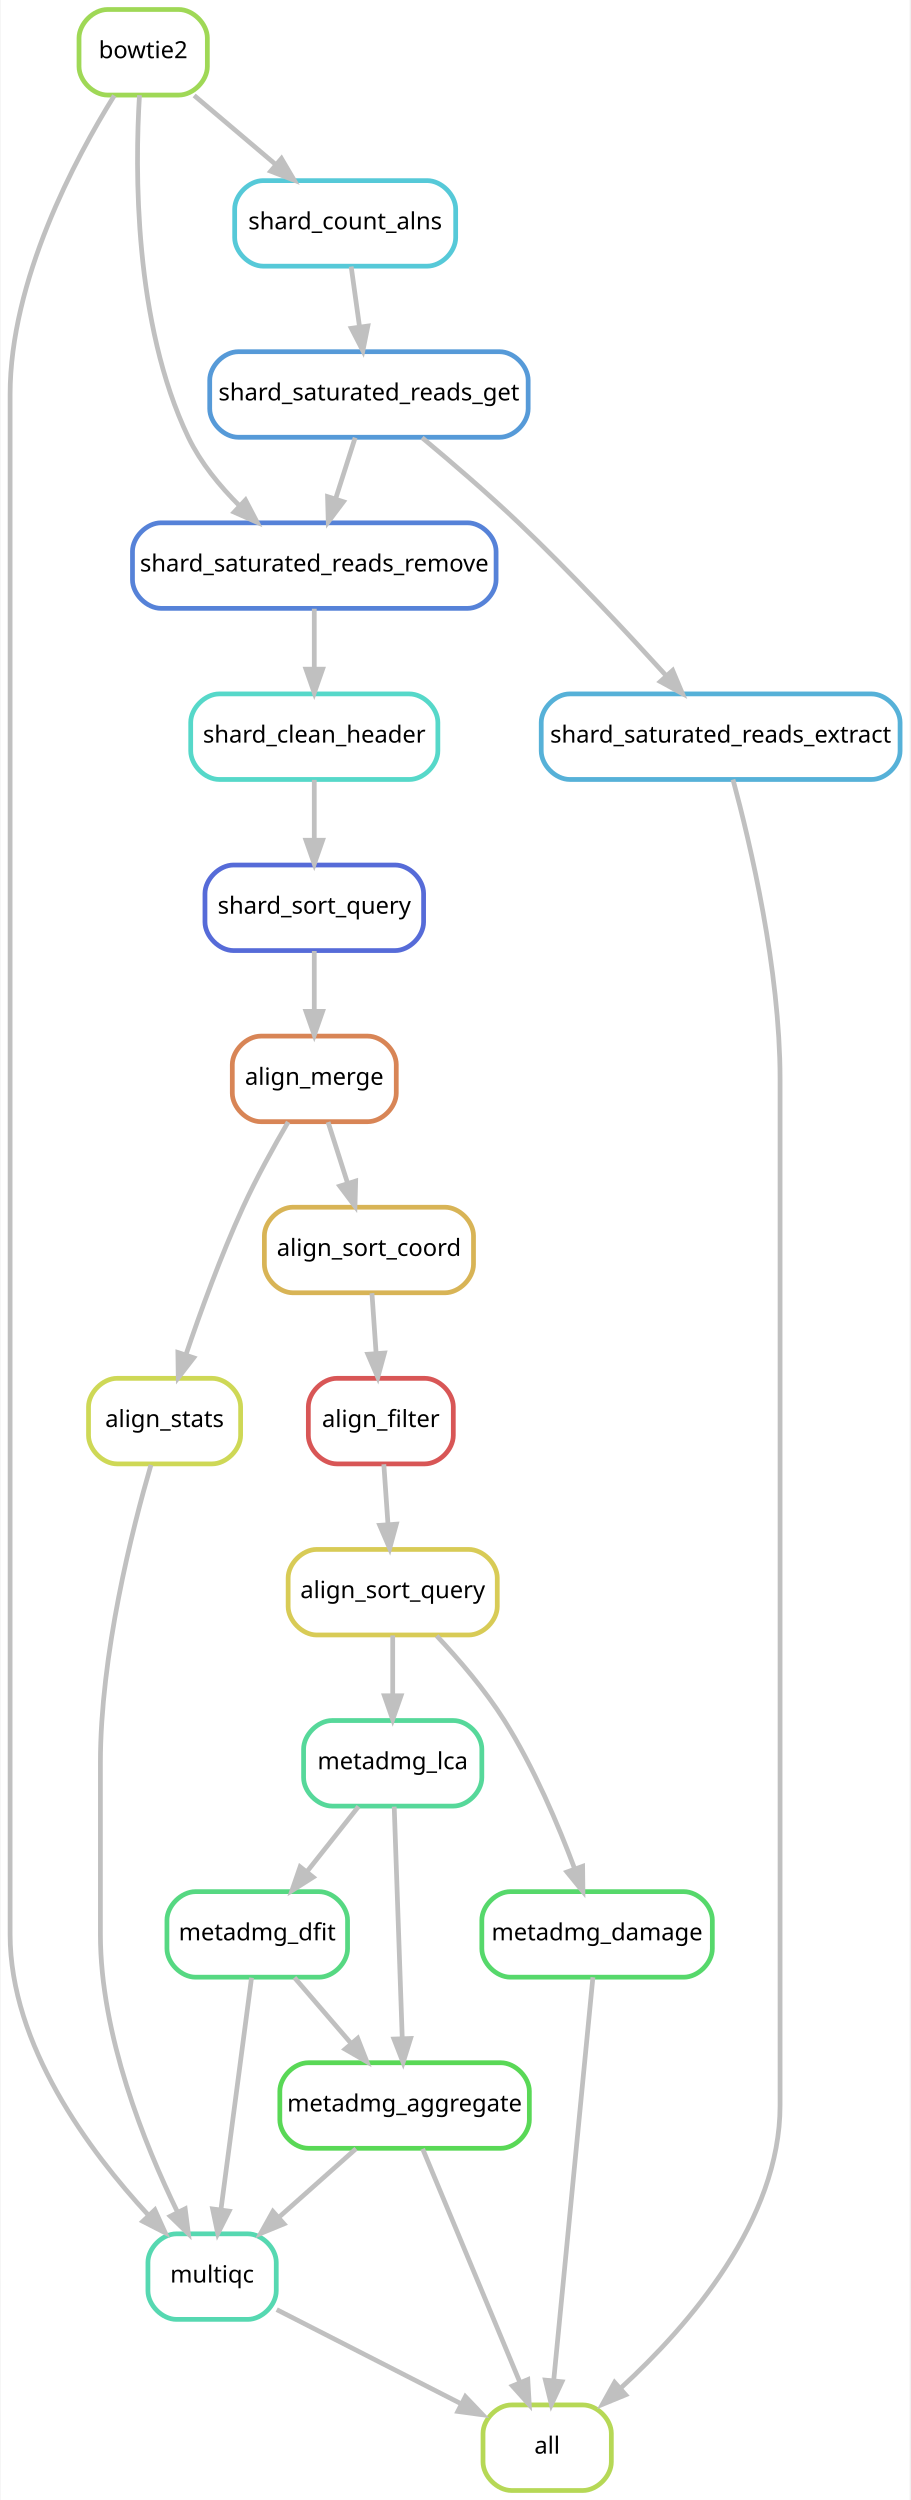
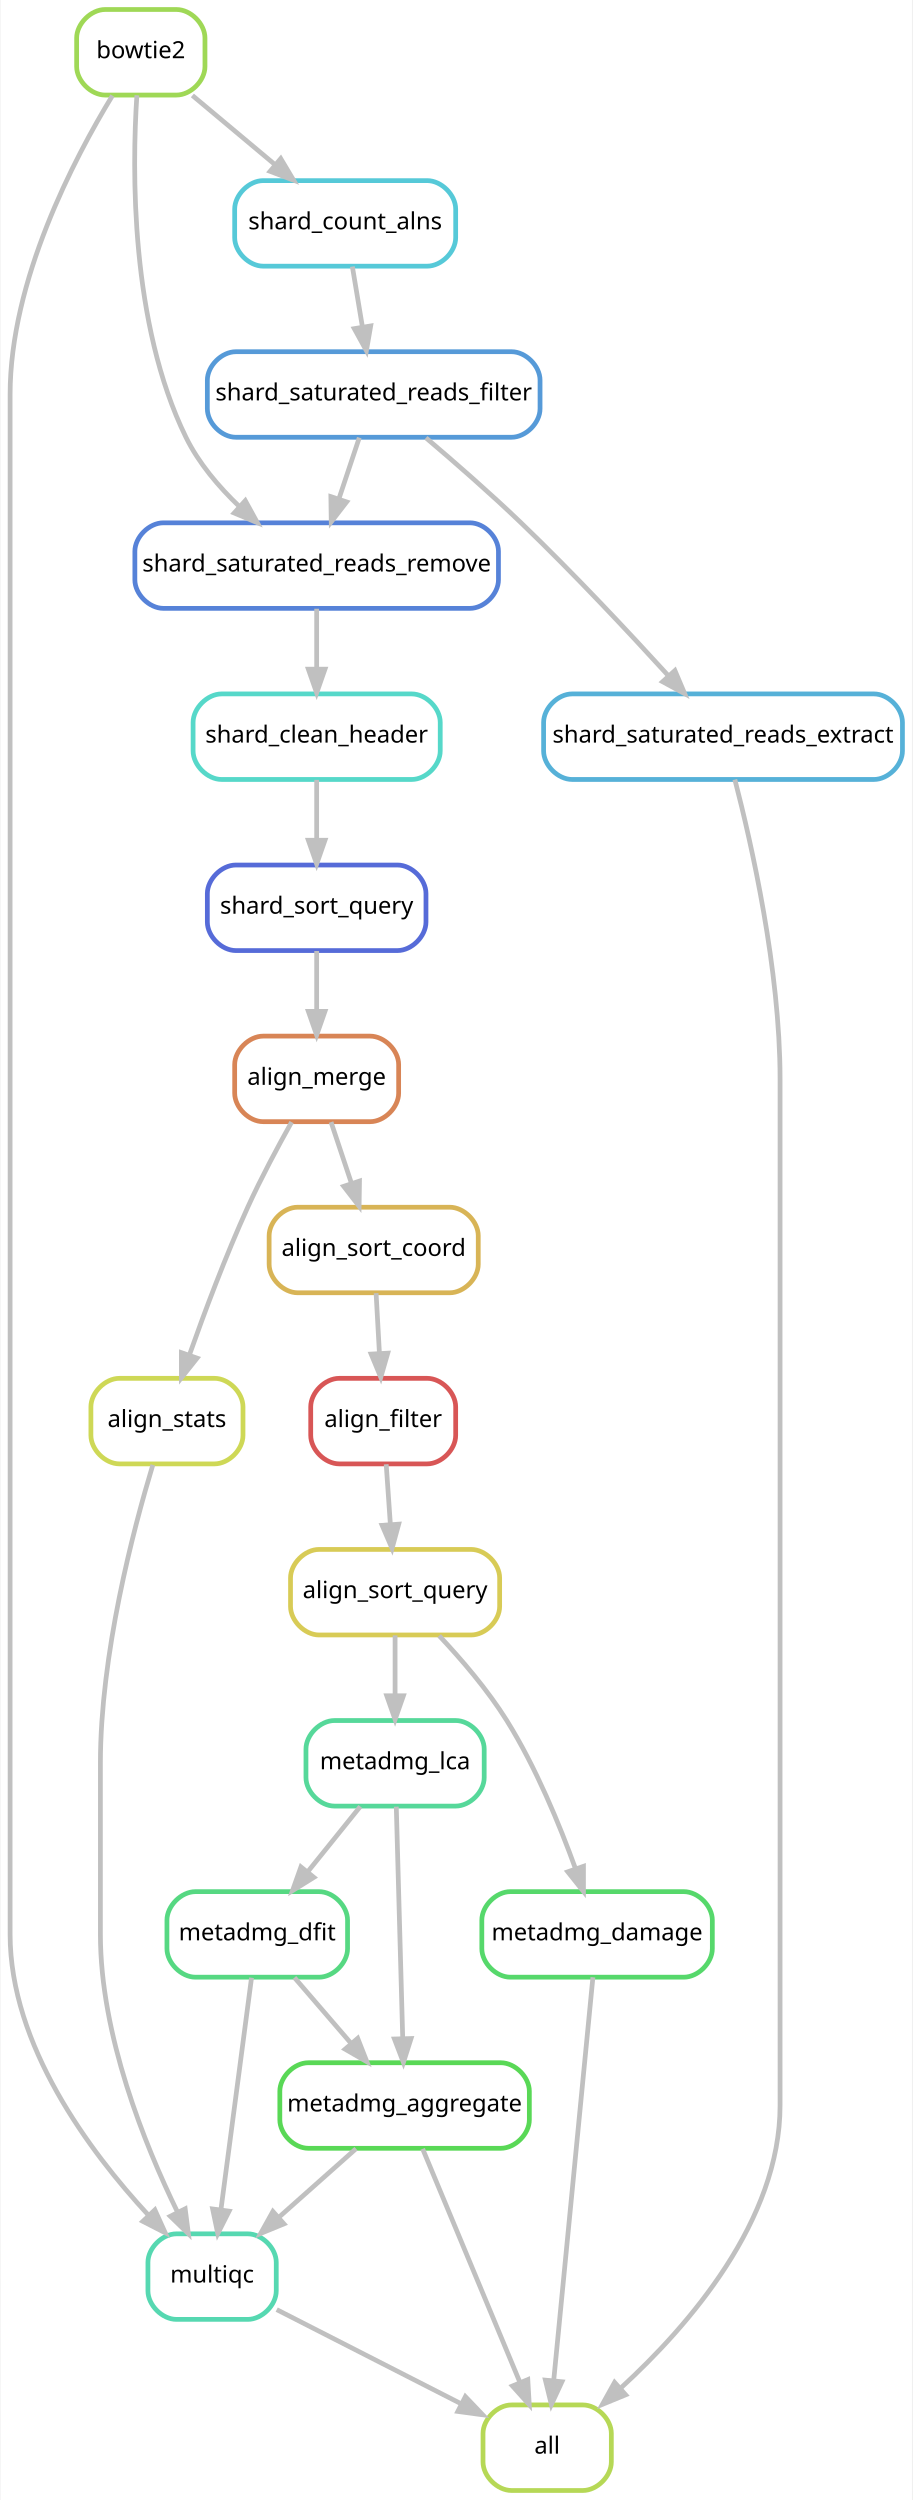
- <svg xmlns="http://www.w3.org/2000/svg" width="383pt" height="1052pt" viewBox="0.00 0.00 382.50 1052.00">
+ <svg xmlns="http://www.w3.org/2000/svg" width="384pt" height="1052pt" viewBox="0.00 0.00 383.50 1052.00">
  <g id="graph0" class="graph" transform="scale(1 1) rotate(0) translate(4 1048)">
-     <polygon fill="#ffffff" stroke="transparent" points="-4,4 -4,-1048 378.5,-1048 378.5,4 -4,4" />
+     <polygon fill="#ffffff" stroke="transparent" points="-4,4 -4,-1048 379.5,-1048 379.5,4 -4,4" />
    <g id="node1" class="node">
      <path fill="none" stroke="#b6d856" stroke-width="2" d="M241,-36C241,-36 211,-36 211,-36 205,-36 199,-30 199,-24 199,-24 199,-12 199,-12 199,-6 205,0 211,0 211,0 241,0 241,0 247,0 253,-6 253,-12 253,-12 253,-24 253,-24 253,-30 247,-36 241,-36" />
      <text text-anchor="middle" x="226" y="-15.5" font-family="sans" font-size="10.00" fill="#000000">all</text>
    </g>
    <g id="node2" class="node">
      <path fill="none" stroke="#56d8b1" stroke-width="2" d="M100,-108C100,-108 70,-108 70,-108 64,-108 58,-102 58,-96 58,-96 58,-84 58,-84 58,-78 64,-72 70,-72 70,-72 100,-72 100,-72 106,-72 112,-78 112,-84 112,-84 112,-96 112,-96 112,-102 106,-108 100,-108" />
      <text text-anchor="middle" x="85" y="-87.5" font-family="sans" font-size="10.00" fill="#000000">multiqc</text>
    </g>
-     <g id="edge2" class="edge">
+     <g id="edge4" class="edge">
      <path fill="none" stroke="#c0c0c0" stroke-width="2" d="M112.186,-76.118C134.228,-64.862 165.493,-48.897 189.678,-36.547" />
      <polygon fill="#c0c0c0" stroke="#c0c0c0" stroke-width="2" points="191.583,-39.505 198.897,-31.84 188.399,-33.27 191.583,-39.505" />
    </g>
    <g id="node3" class="node">
-       <path fill="none" stroke="#9fd856" stroke-width="2" d="M71,-1044C71,-1044 41,-1044 41,-1044 35,-1044 29,-1038 29,-1032 29,-1032 29,-1020 29,-1020 29,-1014 35,-1008 41,-1008 41,-1008 71,-1008 71,-1008 77,-1008 83,-1014 83,-1020 83,-1020 83,-1032 83,-1032 83,-1038 77,-1044 71,-1044" />
-       <text text-anchor="middle" x="56" y="-1023.5" font-family="sans" font-size="10.00" fill="#000000">bowtie2</text>
+       <path fill="none" stroke="#9fd856" stroke-width="2" d="M70,-1044C70,-1044 40,-1044 40,-1044 34,-1044 28,-1038 28,-1032 28,-1032 28,-1020 28,-1020 28,-1014 34,-1008 40,-1008 40,-1008 70,-1008 70,-1008 76,-1008 82,-1014 82,-1020 82,-1020 82,-1032 82,-1032 82,-1038 76,-1044 70,-1044" />
+       <text text-anchor="middle" x="55" y="-1023.5" font-family="sans" font-size="10.00" fill="#000000">bowtie2</text>
    </g>
-     <g id="edge6" class="edge">
-       <path fill="none" stroke="#c0c0c0" stroke-width="2" d="M43.849,-1007.786C27.379,-981.287 0,-930.015 0,-882 0,-882 0,-882 0,-234 0,-187.497 33.281,-142.809 58.193,-115.872" />
+     <g id="edge8" class="edge">
+       <path fill="none" stroke="#c0c0c0" stroke-width="2" d="M43.066,-1007.755C26.89,-981.219 0,-929.903 0,-882 0,-882 0,-882 0,-234 0,-187.497 33.281,-142.809 58.193,-115.872" />
      <polygon fill="#c0c0c0" stroke="#c0c0c0" stroke-width="2" points="60.921,-118.084 65.286,-108.43 55.853,-113.254 60.921,-118.084" />
    </g>
    <g id="node8" class="node">
-       <path fill="none" stroke="#5682d8" stroke-width="2" d="M192.5,-828C192.5,-828 63.5,-828 63.5,-828 57.5,-828 51.5,-822 51.5,-816 51.5,-816 51.5,-804 51.5,-804 51.5,-798 57.5,-792 63.5,-792 63.5,-792 192.5,-792 192.5,-792 198.5,-792 204.5,-798 204.5,-804 204.5,-804 204.5,-816 204.5,-816 204.5,-822 198.5,-828 192.5,-828" />
-       <text text-anchor="middle" x="128" y="-807.5" font-family="sans" font-size="10.00" fill="#000000">shard_saturated_reads_remove</text>
+       <path fill="none" stroke="#5682d8" stroke-width="2" d="M193.5,-828C193.5,-828 64.5,-828 64.5,-828 58.5,-828 52.5,-822 52.5,-816 52.5,-816 52.5,-804 52.5,-804 52.5,-798 58.5,-792 64.5,-792 64.5,-792 193.5,-792 193.5,-792 199.5,-792 205.5,-798 205.5,-804 205.5,-804 205.5,-816 205.5,-816 205.5,-822 199.5,-828 193.5,-828" />
+       <text text-anchor="middle" x="129" y="-807.5" font-family="sans" font-size="10.00" fill="#000000">shard_saturated_reads_remove</text>
    </g>
-     <g id="edge13" class="edge">
-       <path fill="none" stroke="#c0c0c0" stroke-width="2" d="M54.445,-1007.946C52.543,-976.879 52.016,-912.02 75,-864 80.132,-853.278 88.258,-843.388 96.621,-835.083" />
-       <polygon fill="#c0c0c0" stroke="#c0c0c0" stroke-width="2" points="99.053,-837.6 103.961,-828.211 94.269,-832.49 99.053,-837.6" />
+     <g id="edge14" class="edge">
+       <path fill="none" stroke="#c0c0c0" stroke-width="2" d="M53.351,-1007.901C51.307,-976.764 50.572,-911.806 74,-864 79.329,-853.126 87.763,-843.192 96.441,-834.893" />
+       <polygon fill="#c0c0c0" stroke="#c0c0c0" stroke-width="2" points="98.966,-837.329 104.057,-828.038 94.283,-832.126 98.966,-837.329" />
    </g>
    <g id="node10" class="node">
      <path fill="none" stroke="#56c9d8" stroke-width="2" d="M175.5,-972C175.5,-972 106.5,-972 106.5,-972 100.5,-972 94.5,-966 94.5,-960 94.5,-960 94.5,-948 94.5,-948 94.5,-942 100.5,-936 106.5,-936 106.5,-936 175.5,-936 175.5,-936 181.5,-936 187.5,-942 187.5,-948 187.5,-948 187.5,-960 187.5,-960 187.5,-966 181.5,-972 175.5,-972" />
      <text text-anchor="middle" x="141" y="-951.5" font-family="sans" font-size="10.00" fill="#000000">shard_count_alns</text>
    </g>
    <g id="edge16" class="edge">
-       <path fill="none" stroke="#c0c0c0" stroke-width="2" d="M77.449,-1007.831C87.818,-999.048 100.423,-988.371 111.665,-978.849" />
-       <polygon fill="#c0c0c0" stroke="#c0c0c0" stroke-width="2" points="114.189,-981.297 119.558,-972.163 109.665,-975.956 114.189,-981.297" />
+       <path fill="none" stroke="#c0c0c0" stroke-width="2" d="M76.701,-1007.831C87.192,-999.048 99.945,-988.371 111.319,-978.849" />
+       <polygon fill="#c0c0c0" stroke="#c0c0c0" stroke-width="2" points="113.885,-981.266 119.305,-972.163 109.391,-975.899 113.885,-981.266" />
    </g>
    <g id="node4" class="node">
-       <path fill="none" stroke="#ced856" stroke-width="2" d="M85,-468C85,-468 45,-468 45,-468 39,-468 33,-462 33,-456 33,-456 33,-444 33,-444 33,-438 39,-432 45,-432 45,-432 85,-432 85,-432 91,-432 97,-438 97,-444 97,-444 97,-456 97,-456 97,-462 91,-468 85,-468" />
-       <text text-anchor="middle" x="65" y="-447.5" font-family="sans" font-size="10.00" fill="#000000">align_stats</text>
+       <path fill="none" stroke="#ced856" stroke-width="2" d="M86,-468C86,-468 46,-468 46,-468 40,-468 34,-462 34,-456 34,-456 34,-444 34,-444 34,-438 40,-432 46,-432 46,-432 86,-432 86,-432 92,-432 98,-438 98,-444 98,-444 98,-456 98,-456 98,-462 92,-468 86,-468" />
+       <text text-anchor="middle" x="66" y="-447.5" font-family="sans" font-size="10.00" fill="#000000">align_stats</text>
    </g>
-     <g id="edge8" class="edge">
-       <path fill="none" stroke="#c0c0c0" stroke-width="2" d="M59.274,-431.567C51.348,-404.376 38,-351.784 38,-306 38,-306 38,-306 38,-234 38,-191.656 56.593,-145.612 70.391,-117.273" />
+     <g id="edge6" class="edge">
+       <path fill="none" stroke="#c0c0c0" stroke-width="2" d="M60.062,-431.582C51.843,-404.411 38,-351.843 38,-306 38,-306 38,-306 38,-234 38,-191.656 56.593,-145.612 70.391,-117.273" />
      <polygon fill="#c0c0c0" stroke="#c0c0c0" stroke-width="2" points="73.675,-118.53 75.032,-108.023 67.419,-115.391 73.675,-118.53" />
    </g>
    <g id="node5" class="node">
-       <path fill="none" stroke="#d88556" stroke-width="2" d="M150.5,-612C150.5,-612 105.5,-612 105.5,-612 99.5,-612 93.5,-606 93.5,-600 93.5,-600 93.5,-588 93.5,-588 93.5,-582 99.5,-576 105.5,-576 105.5,-576 150.5,-576 150.5,-576 156.5,-576 162.5,-582 162.5,-588 162.5,-588 162.5,-600 162.5,-600 162.5,-606 156.5,-612 150.5,-612" />
-       <text text-anchor="middle" x="128" y="-591.5" font-family="sans" font-size="10.00" fill="#000000">align_merge</text>
+       <path fill="none" stroke="#d88556" stroke-width="2" d="M151.5,-612C151.5,-612 106.5,-612 106.5,-612 100.5,-612 94.5,-606 94.5,-600 94.5,-600 94.5,-588 94.5,-588 94.5,-582 100.5,-576 106.5,-576 106.5,-576 151.5,-576 151.5,-576 157.5,-576 163.5,-582 163.5,-588 163.5,-588 163.5,-600 163.5,-600 163.5,-606 157.5,-612 151.5,-612" />
+       <text text-anchor="middle" x="129" y="-591.5" font-family="sans" font-size="10.00" fill="#000000">align_merge</text>
    </g>
    <g id="edge9" class="edge">
-       <path fill="none" stroke="#c0c0c0" stroke-width="2" d="M116.999,-575.873C110.98,-565.56 103.624,-552.287 98,-540 88.692,-519.666 80.064,-495.882 73.966,-477.872" />
-       <polygon fill="#c0c0c0" stroke="#c0c0c0" stroke-width="2" points="77.246,-476.644 70.766,-468.262 70.605,-478.856 77.246,-476.644" />
+       <path fill="none" stroke="#c0c0c0" stroke-width="2" d="M118.456,-575.809C112.665,-565.476 105.553,-552.204 100,-540 90.704,-519.571 81.8,-495.791 75.436,-477.807" />
+       <polygon fill="#c0c0c0" stroke="#c0c0c0" stroke-width="2" points="78.688,-476.503 72.088,-468.215 72.079,-478.809 78.688,-476.503" />
    </g>
    <g id="node15" class="node">
-       <path fill="none" stroke="#d8b456" stroke-width="2" d="M183,-540C183,-540 119,-540 119,-540 113,-540 107,-534 107,-528 107,-528 107,-516 107,-516 107,-510 113,-504 119,-504 119,-504 183,-504 183,-504 189,-504 195,-510 195,-516 195,-516 195,-528 195,-528 195,-534 189,-540 183,-540" />
-       <text text-anchor="middle" x="151" y="-519.5" font-family="sans" font-size="10.00" fill="#000000">align_sort_coord</text>
+       <path fill="none" stroke="#d8b456" stroke-width="2" d="M185,-540C185,-540 121,-540 121,-540 115,-540 109,-534 109,-528 109,-528 109,-516 109,-516 109,-510 115,-504 121,-504 121,-504 185,-504 185,-504 191,-504 197,-510 197,-516 197,-516 197,-528 197,-528 197,-534 191,-540 185,-540" />
+       <text text-anchor="middle" x="153" y="-519.5" font-family="sans" font-size="10.00" fill="#000000">align_sort_coord</text>
    </g>
    <g id="edge21" class="edge">
-       <path fill="none" stroke="#c0c0c0" stroke-width="2" d="M133.804,-575.831C136.291,-568.046 139.253,-558.773 142.012,-550.135" />
-       <polygon fill="#c0c0c0" stroke="#c0c0c0" stroke-width="2" points="145.409,-551.004 145.118,-540.413 138.741,-548.874 145.409,-551.004" />
+       <path fill="none" stroke="#c0c0c0" stroke-width="2" d="M135.056,-575.831C137.651,-568.046 140.742,-558.773 143.622,-550.135" />
+       <polygon fill="#c0c0c0" stroke="#c0c0c0" stroke-width="2" points="147.02,-551.007 146.862,-540.413 140.38,-548.793 147.02,-551.007" />
    </g>
    <g id="node6" class="node">
-       <path fill="none" stroke="#566bd8" stroke-width="2" d="M162,-684C162,-684 94,-684 94,-684 88,-684 82,-678 82,-672 82,-672 82,-660 82,-660 82,-654 88,-648 94,-648 94,-648 162,-648 162,-648 168,-648 174,-654 174,-660 174,-660 174,-672 174,-672 174,-678 168,-684 162,-684" />
-       <text text-anchor="middle" x="128" y="-663.5" font-family="sans" font-size="10.00" fill="#000000">shard_sort_query</text>
+       <path fill="none" stroke="#566bd8" stroke-width="2" d="M163,-684C163,-684 95,-684 95,-684 89,-684 83,-678 83,-672 83,-672 83,-660 83,-660 83,-654 89,-648 95,-648 95,-648 163,-648 163,-648 169,-648 175,-654 175,-660 175,-660 175,-672 175,-672 175,-678 169,-684 163,-684" />
+       <text text-anchor="middle" x="129" y="-663.5" font-family="sans" font-size="10.00" fill="#000000">shard_sort_query</text>
    </g>
    <g id="edge10" class="edge">
-       <path fill="none" stroke="#c0c0c0" stroke-width="2" d="M128,-647.831C128,-640.131 128,-630.974 128,-622.417" />
-       <polygon fill="#c0c0c0" stroke="#c0c0c0" stroke-width="2" points="131.5,-622.413 128,-612.413 124.5,-622.413 131.5,-622.413" />
+       <path fill="none" stroke="#c0c0c0" stroke-width="2" d="M129,-647.831C129,-640.131 129,-630.974 129,-622.417" />
+       <polygon fill="#c0c0c0" stroke="#c0c0c0" stroke-width="2" points="132.5,-622.413 129,-612.413 125.5,-622.413 132.5,-622.413" />
    </g>
    <g id="node7" class="node">
-       <path fill="none" stroke="#56d8c9" stroke-width="2" d="M168,-756C168,-756 88,-756 88,-756 82,-756 76,-750 76,-744 76,-744 76,-732 76,-732 76,-726 82,-720 88,-720 88,-720 168,-720 168,-720 174,-720 180,-726 180,-732 180,-732 180,-744 180,-744 180,-750 174,-756 168,-756" />
-       <text text-anchor="middle" x="128" y="-735.5" font-family="sans" font-size="10.00" fill="#000000">shard_clean_header</text>
+       <path fill="none" stroke="#56d8c9" stroke-width="2" d="M169,-756C169,-756 89,-756 89,-756 83,-756 77,-750 77,-744 77,-744 77,-732 77,-732 77,-726 83,-720 89,-720 89,-720 169,-720 169,-720 175,-720 181,-726 181,-732 181,-732 181,-744 181,-744 181,-750 175,-756 169,-756" />
+       <text text-anchor="middle" x="129" y="-735.5" font-family="sans" font-size="10.00" fill="#000000">shard_clean_header</text>
    </g>
    <g id="edge11" class="edge">
-       <path fill="none" stroke="#c0c0c0" stroke-width="2" d="M128,-719.831C128,-712.131 128,-702.974 128,-694.417" />
-       <polygon fill="#c0c0c0" stroke="#c0c0c0" stroke-width="2" points="131.5,-694.413 128,-684.413 124.5,-694.413 131.5,-694.413" />
+       <path fill="none" stroke="#c0c0c0" stroke-width="2" d="M129,-719.831C129,-712.131 129,-702.974 129,-694.417" />
+       <polygon fill="#c0c0c0" stroke="#c0c0c0" stroke-width="2" points="132.5,-694.413 129,-684.413 125.5,-694.413 132.5,-694.413" />
    </g>
    <g id="edge12" class="edge">
-       <path fill="none" stroke="#c0c0c0" stroke-width="2" d="M128,-791.831C128,-784.131 128,-774.974 128,-766.417" />
-       <polygon fill="#c0c0c0" stroke="#c0c0c0" stroke-width="2" points="131.5,-766.413 128,-756.413 124.5,-766.413 131.5,-766.413" />
+       <path fill="none" stroke="#c0c0c0" stroke-width="2" d="M129,-791.831C129,-784.131 129,-774.974 129,-766.417" />
+       <polygon fill="#c0c0c0" stroke="#c0c0c0" stroke-width="2" points="132.5,-766.413 129,-756.413 125.5,-766.413 132.5,-766.413" />
    </g>
    <g id="node9" class="node">
-       <path fill="none" stroke="#569ad8" stroke-width="2" d="M206,-900C206,-900 96,-900 96,-900 90,-900 84,-894 84,-888 84,-888 84,-876 84,-876 84,-870 90,-864 96,-864 96,-864 206,-864 206,-864 212,-864 218,-870 218,-876 218,-876 218,-888 218,-888 218,-894 212,-900 206,-900" />
-       <text text-anchor="middle" x="151" y="-879.5" font-family="sans" font-size="10.00" fill="#000000">shard_saturated_reads_get</text>
+       <path fill="none" stroke="#569ad8" stroke-width="2" d="M211,-900C211,-900 95,-900 95,-900 89,-900 83,-894 83,-888 83,-888 83,-876 83,-876 83,-870 89,-864 95,-864 95,-864 211,-864 211,-864 217,-864 223,-870 223,-876 223,-876 223,-888 223,-888 223,-894 217,-900 211,-900" />
+       <text text-anchor="middle" x="153" y="-879.5" font-family="sans" font-size="10.00" fill="#000000">shard_saturated_reads_filter</text>
    </g>
-     <g id="edge14" class="edge">
-       <path fill="none" stroke="#c0c0c0" stroke-width="2" d="M145.196,-863.831C142.709,-856.046 139.747,-846.773 136.988,-838.135" />
-       <polygon fill="#c0c0c0" stroke="#c0c0c0" stroke-width="2" points="140.259,-836.874 133.882,-828.413 133.591,-839.004 140.259,-836.874" />
+     <g id="edge13" class="edge">
+       <path fill="none" stroke="#c0c0c0" stroke-width="2" d="M146.944,-863.831C144.349,-856.046 141.258,-846.773 138.378,-838.135" />
+       <polygon fill="#c0c0c0" stroke="#c0c0c0" stroke-width="2" points="141.62,-836.793 135.138,-828.413 134.98,-839.007 141.62,-836.793" />
    </g>
    <g id="node17" class="node">
-       <path fill="none" stroke="#56b1d8" stroke-width="2" d="M362.5,-756C362.5,-756 235.5,-756 235.5,-756 229.5,-756 223.5,-750 223.5,-744 223.5,-744 223.5,-732 223.5,-732 223.5,-726 229.5,-720 235.5,-720 235.5,-720 362.5,-720 362.5,-720 368.5,-720 374.5,-726 374.5,-732 374.5,-732 374.5,-744 374.5,-744 374.5,-750 368.5,-756 362.5,-756" />
-       <text text-anchor="middle" x="299" y="-735.5" font-family="sans" font-size="10.00" fill="#000000">shard_saturated_reads_extract</text>
+       <path fill="none" stroke="#56b1d8" stroke-width="2" d="M363.5,-756C363.5,-756 236.5,-756 236.5,-756 230.5,-756 224.5,-750 224.5,-744 224.5,-744 224.5,-732 224.5,-732 224.5,-726 230.5,-720 236.5,-720 236.5,-720 363.5,-720 363.5,-720 369.5,-720 375.5,-726 375.5,-732 375.5,-732 375.5,-744 375.5,-744 375.5,-750 369.5,-756 363.5,-756" />
+       <text text-anchor="middle" x="300" y="-735.5" font-family="sans" font-size="10.00" fill="#000000">shard_saturated_reads_extract</text>
    </g>
    <g id="edge24" class="edge">
-       <path fill="none" stroke="#c0c0c0" stroke-width="2" d="M173.367,-863.809C185.638,-853.588 200.964,-840.422 214,-828 235.919,-807.113 259.454,-781.96 276.189,-763.561" />
-       <polygon fill="#c0c0c0" stroke="#c0c0c0" stroke-width="2" points="278.806,-765.885 282.92,-756.121 273.616,-761.188 278.806,-765.885" />
+       <path fill="none" stroke="#c0c0c0" stroke-width="2" d="M174.981,-863.761C187.048,-853.524 202.132,-840.36 215,-828 236.836,-807.027 260.38,-781.882 277.139,-763.509" />
+       <polygon fill="#c0c0c0" stroke="#c0c0c0" stroke-width="2" points="279.752,-765.837 283.881,-756.081 274.568,-761.133 279.752,-765.837" />
    </g>
    <g id="edge15" class="edge">
-       <path fill="none" stroke="#c0c0c0" stroke-width="2" d="M143.523,-935.831C144.593,-928.131 145.865,-918.974 147.053,-910.417" />
-       <polygon fill="#c0c0c0" stroke="#c0c0c0" stroke-width="2" points="150.534,-910.8 148.443,-900.413 143.6,-909.837 150.534,-910.8" />
+       <path fill="none" stroke="#c0c0c0" stroke-width="2" d="M144.028,-935.831C145.311,-928.131 146.838,-918.974 148.264,-910.417" />
+       <polygon fill="#c0c0c0" stroke="#c0c0c0" stroke-width="2" points="151.739,-910.853 149.931,-900.413 144.835,-909.702 151.739,-910.853" />
    </g>
    <g id="node11" class="node">
      <path fill="none" stroke="#56d882" stroke-width="2" d="M130,-252C130,-252 78,-252 78,-252 72,-252 66,-246 66,-240 66,-240 66,-228 66,-228 66,-222 72,-216 78,-216 78,-216 130,-216 130,-216 136,-216 142,-222 142,-228 142,-228 142,-240 142,-240 142,-246 136,-252 130,-252" />
      <text text-anchor="middle" x="104" y="-231.5" font-family="sans" font-size="10.00" fill="#000000">metadmg_dfit</text>
    </g>
-     <g id="edge5" class="edge">
+     <g id="edge7" class="edge">
      <path fill="none" stroke="#c0c0c0" stroke-width="2" d="M101.594,-215.762C98.353,-191.201 92.553,-147.247 88.741,-118.354" />
      <polygon fill="#c0c0c0" stroke="#c0c0c0" stroke-width="2" points="92.165,-117.546 87.387,-108.09 85.225,-118.462 92.165,-117.546" />
    </g>
    <g id="node16" class="node">
      <path fill="none" stroke="#59d856" stroke-width="2" d="M206.5,-180C206.5,-180 125.5,-180 125.5,-180 119.5,-180 113.5,-174 113.5,-168 113.5,-168 113.5,-156 113.5,-156 113.5,-150 119.5,-144 125.5,-144 125.5,-144 206.5,-144 206.5,-144 212.5,-144 218.5,-150 218.5,-156 218.5,-156 218.5,-168 218.5,-168 218.5,-174 212.5,-180 206.5,-180" />
      <text text-anchor="middle" x="166" y="-159.5" font-family="sans" font-size="10.00" fill="#000000">metadmg_aggregate</text>
    </g>
    <g id="edge22" class="edge">
      <path fill="none" stroke="#c0c0c0" stroke-width="2" d="M119.645,-215.831C126.859,-207.454 135.557,-197.353 143.46,-188.175" />
      <polygon fill="#c0c0c0" stroke="#c0c0c0" stroke-width="2" points="146.271,-190.275 150.144,-180.413 140.967,-185.707 146.271,-190.275" />
    </g>
    <g id="node12" class="node">
-       <path fill="none" stroke="#56d89a" stroke-width="2" d="M186.5,-324C186.5,-324 135.5,-324 135.5,-324 129.5,-324 123.5,-318 123.5,-312 123.5,-312 123.5,-300 123.5,-300 123.5,-294 129.5,-288 135.5,-288 135.5,-288 186.5,-288 186.5,-288 192.5,-288 198.5,-294 198.5,-300 198.5,-300 198.5,-312 198.5,-312 198.5,-318 192.5,-324 186.5,-324" />
-       <text text-anchor="middle" x="161" y="-303.5" font-family="sans" font-size="10.00" fill="#000000">metadmg_lca</text>
+       <path fill="none" stroke="#56d89a" stroke-width="2" d="M187.5,-324C187.5,-324 136.5,-324 136.5,-324 130.5,-324 124.5,-318 124.5,-312 124.5,-312 124.5,-300 124.5,-300 124.5,-294 130.5,-288 136.5,-288 136.5,-288 187.5,-288 187.5,-288 193.5,-288 199.5,-294 199.5,-300 199.5,-300 199.5,-312 199.5,-312 199.5,-318 193.5,-324 187.5,-324" />
+       <text text-anchor="middle" x="162" y="-303.5" font-family="sans" font-size="10.00" fill="#000000">metadmg_lca</text>
    </g>
    <g id="edge17" class="edge">
-       <path fill="none" stroke="#c0c0c0" stroke-width="2" d="M146.617,-287.831C140.051,-279.539 132.149,-269.557 124.942,-260.453" />
-       <polygon fill="#c0c0c0" stroke="#c0c0c0" stroke-width="2" points="127.528,-258.081 118.577,-252.413 122.04,-262.426 127.528,-258.081" />
+       <path fill="none" stroke="#c0c0c0" stroke-width="2" d="M147.364,-287.831C140.684,-279.539 132.643,-269.557 125.31,-260.453" />
+       <polygon fill="#c0c0c0" stroke="#c0c0c0" stroke-width="2" points="127.832,-258.005 118.833,-252.413 122.381,-262.397 127.832,-258.005" />
    </g>
    <g id="edge23" class="edge">
-       <path fill="none" stroke="#c0c0c0" stroke-width="2" d="M161.633,-287.762C162.486,-263.201 164.012,-219.247 165.016,-190.354" />
-       <polygon fill="#c0c0c0" stroke="#c0c0c0" stroke-width="2" points="168.523,-190.205 165.372,-180.09 161.527,-189.962 168.523,-190.205" />
+       <path fill="none" stroke="#c0c0c0" stroke-width="2" d="M162.507,-287.762C163.189,-263.201 164.41,-219.247 165.212,-190.354" />
+       <polygon fill="#c0c0c0" stroke="#c0c0c0" stroke-width="2" points="168.718,-190.183 165.498,-180.09 161.721,-189.988 168.718,-190.183" />
    </g>
    <g id="node13" class="node">
-       <path fill="none" stroke="#d8cb56" stroke-width="2" d="M193,-396C193,-396 129,-396 129,-396 123,-396 117,-390 117,-384 117,-384 117,-372 117,-372 117,-366 123,-360 129,-360 129,-360 193,-360 193,-360 199,-360 205,-366 205,-372 205,-372 205,-384 205,-384 205,-390 199,-396 193,-396" />
-       <text text-anchor="middle" x="161" y="-375.5" font-family="sans" font-size="10.00" fill="#000000">align_sort_query</text>
+       <path fill="none" stroke="#d8cb56" stroke-width="2" d="M194,-396C194,-396 130,-396 130,-396 124,-396 118,-390 118,-384 118,-384 118,-372 118,-372 118,-366 124,-360 130,-360 130,-360 194,-360 194,-360 200,-360 206,-366 206,-372 206,-372 206,-384 206,-384 206,-390 200,-396 194,-396" />
+       <text text-anchor="middle" x="162" y="-375.5" font-family="sans" font-size="10.00" fill="#000000">align_sort_query</text>
    </g>
    <g id="edge18" class="edge">
-       <path fill="none" stroke="#c0c0c0" stroke-width="2" d="M161,-359.831C161,-352.131 161,-342.974 161,-334.417" />
-       <polygon fill="#c0c0c0" stroke="#c0c0c0" stroke-width="2" points="164.5,-334.413 161,-324.413 157.5,-334.413 164.5,-334.413" />
+       <path fill="none" stroke="#c0c0c0" stroke-width="2" d="M162,-359.831C162,-352.131 162,-342.974 162,-334.417" />
+       <polygon fill="#c0c0c0" stroke="#c0c0c0" stroke-width="2" points="165.5,-334.413 162,-324.413 158.5,-334.413 165.5,-334.413" />
    </g>
    <g id="node18" class="node">
      <path fill="none" stroke="#56d86b" stroke-width="2" d="M283.5,-252C283.5,-252 210.5,-252 210.5,-252 204.5,-252 198.5,-246 198.5,-240 198.5,-240 198.5,-228 198.5,-228 198.5,-222 204.5,-216 210.5,-216 210.5,-216 283.5,-216 283.5,-216 289.5,-216 295.5,-222 295.5,-228 295.5,-228 295.5,-240 295.5,-240 295.5,-246 289.5,-252 283.5,-252" />
      <text text-anchor="middle" x="247" y="-231.5" font-family="sans" font-size="10.00" fill="#000000">metadmg_damage</text>
    </g>
    <g id="edge25" class="edge">
-       <path fill="none" stroke="#c0c0c0" stroke-width="2" d="M179.504,-359.646C188.859,-349.692 199.913,-336.826 208,-324 220.415,-304.311 230.69,-279.989 237.572,-261.595" />
-       <polygon fill="#c0c0c0" stroke="#c0c0c0" stroke-width="2" points="240.914,-262.647 241.038,-252.053 234.334,-260.257 240.914,-262.647" />
+       <path fill="none" stroke="#c0c0c0" stroke-width="2" d="M180.553,-359.677C189.923,-349.731 200.973,-336.864 209,-324 221.273,-304.332 231.273,-280.009 237.929,-261.609" />
+       <polygon fill="#c0c0c0" stroke="#c0c0c0" stroke-width="2" points="241.27,-262.658 241.275,-252.063 234.664,-260.342 241.27,-262.658" />
    </g>
    <g id="node14" class="node">
-       <path fill="none" stroke="#d85656" stroke-width="2" d="M174.5,-468C174.5,-468 137.5,-468 137.5,-468 131.5,-468 125.5,-462 125.5,-456 125.5,-456 125.5,-444 125.5,-444 125.5,-438 131.5,-432 137.5,-432 137.5,-432 174.5,-432 174.5,-432 180.5,-432 186.5,-438 186.5,-444 186.5,-444 186.5,-456 186.5,-456 186.5,-462 180.5,-468 174.5,-468" />
-       <text text-anchor="middle" x="156" y="-447.5" font-family="sans" font-size="10.00" fill="#000000">align_filter</text>
+       <path fill="none" stroke="#d85656" stroke-width="2" d="M175.5,-468C175.5,-468 138.5,-468 138.5,-468 132.5,-468 126.5,-462 126.5,-456 126.5,-456 126.5,-444 126.5,-444 126.5,-438 132.5,-432 138.5,-432 138.5,-432 175.5,-432 175.5,-432 181.5,-432 187.5,-438 187.5,-444 187.5,-444 187.5,-456 187.5,-456 187.5,-462 181.5,-468 175.5,-468" />
+       <text text-anchor="middle" x="157" y="-447.5" font-family="sans" font-size="10.00" fill="#000000">align_filter</text>
    </g>
    <g id="edge19" class="edge">
-       <path fill="none" stroke="#c0c0c0" stroke-width="2" d="M157.262,-431.831C157.797,-424.131 158.432,-414.974 159.027,-406.417" />
-       <polygon fill="#c0c0c0" stroke="#c0c0c0" stroke-width="2" points="162.52,-406.632 159.721,-396.413 155.537,-406.147 162.52,-406.632" />
+       <path fill="none" stroke="#c0c0c0" stroke-width="2" d="M158.262,-431.831C158.797,-424.131 159.432,-414.974 160.027,-406.417" />
+       <polygon fill="#c0c0c0" stroke="#c0c0c0" stroke-width="2" points="163.52,-406.632 160.721,-396.413 156.537,-406.147 163.52,-406.632" />
    </g>
    <g id="edge20" class="edge">
-       <path fill="none" stroke="#c0c0c0" stroke-width="2" d="M152.262,-503.831C152.797,-496.131 153.432,-486.974 154.027,-478.417" />
-       <polygon fill="#c0c0c0" stroke="#c0c0c0" stroke-width="2" points="157.52,-478.632 154.721,-468.413 150.537,-478.147 157.52,-478.632" />
+       <path fill="none" stroke="#c0c0c0" stroke-width="2" d="M154.009,-503.831C154.437,-496.131 154.946,-486.974 155.421,-478.417" />
+       <polygon fill="#c0c0c0" stroke="#c0c0c0" stroke-width="2" points="158.917,-478.592 155.977,-468.413 151.928,-478.204 158.917,-478.592" />
    </g>
-     <g id="edge3" class="edge">
+     <g id="edge1" class="edge">
      <path fill="none" stroke="#c0c0c0" stroke-width="2" d="M173.599,-143.762C183.923,-118.985 202.47,-74.471 214.502,-45.594" />
      <polygon fill="#c0c0c0" stroke="#c0c0c0" stroke-width="2" points="217.847,-46.667 218.463,-36.09 211.386,-43.974 217.847,-46.667" />
    </g>
-     <g id="edge7" class="edge">
+     <g id="edge5" class="edge">
      <path fill="none" stroke="#c0c0c0" stroke-width="2" d="M145.56,-143.831C135.679,-135.048 123.668,-124.371 112.955,-114.849" />
      <polygon fill="#c0c0c0" stroke="#c0c0c0" stroke-width="2" points="115.233,-112.191 105.433,-108.163 110.582,-117.422 115.233,-112.191" />
    </g>
-     <g id="edge1" class="edge">
-       <path fill="none" stroke="#c0c0c0" stroke-width="2" d="M304.18,-719.989C311.503,-692.895 324,-639.927 324,-594 324,-594 324,-594 324,-162 324,-113.627 285.737,-69.483 257.029,-43.17" />
+     <g id="edge3" class="edge">
+       <path fill="none" stroke="#c0c0c0" stroke-width="2" d="M304.973,-719.975C312.003,-692.864 324,-639.874 324,-594 324,-594 324,-594 324,-162 324,-113.627 285.737,-69.483 257.029,-43.17" />
      <polygon fill="#c0c0c0" stroke="#c0c0c0" stroke-width="2" points="259.024,-40.26 249.225,-36.232 254.373,-45.492 259.024,-40.26" />
    </g>
-     <g id="edge4" class="edge">
+     <g id="edge2" class="edge">
      <path fill="none" stroke="#c0c0c0" stroke-width="2" d="M245.246,-215.956C241.586,-178.314 233.115,-91.187 228.734,-46.125" />
      <polygon fill="#c0c0c0" stroke="#c0c0c0" stroke-width="2" points="232.215,-45.759 227.764,-36.145 225.248,-46.437 232.215,-45.759" />
    </g>
  </g>
</svg>
